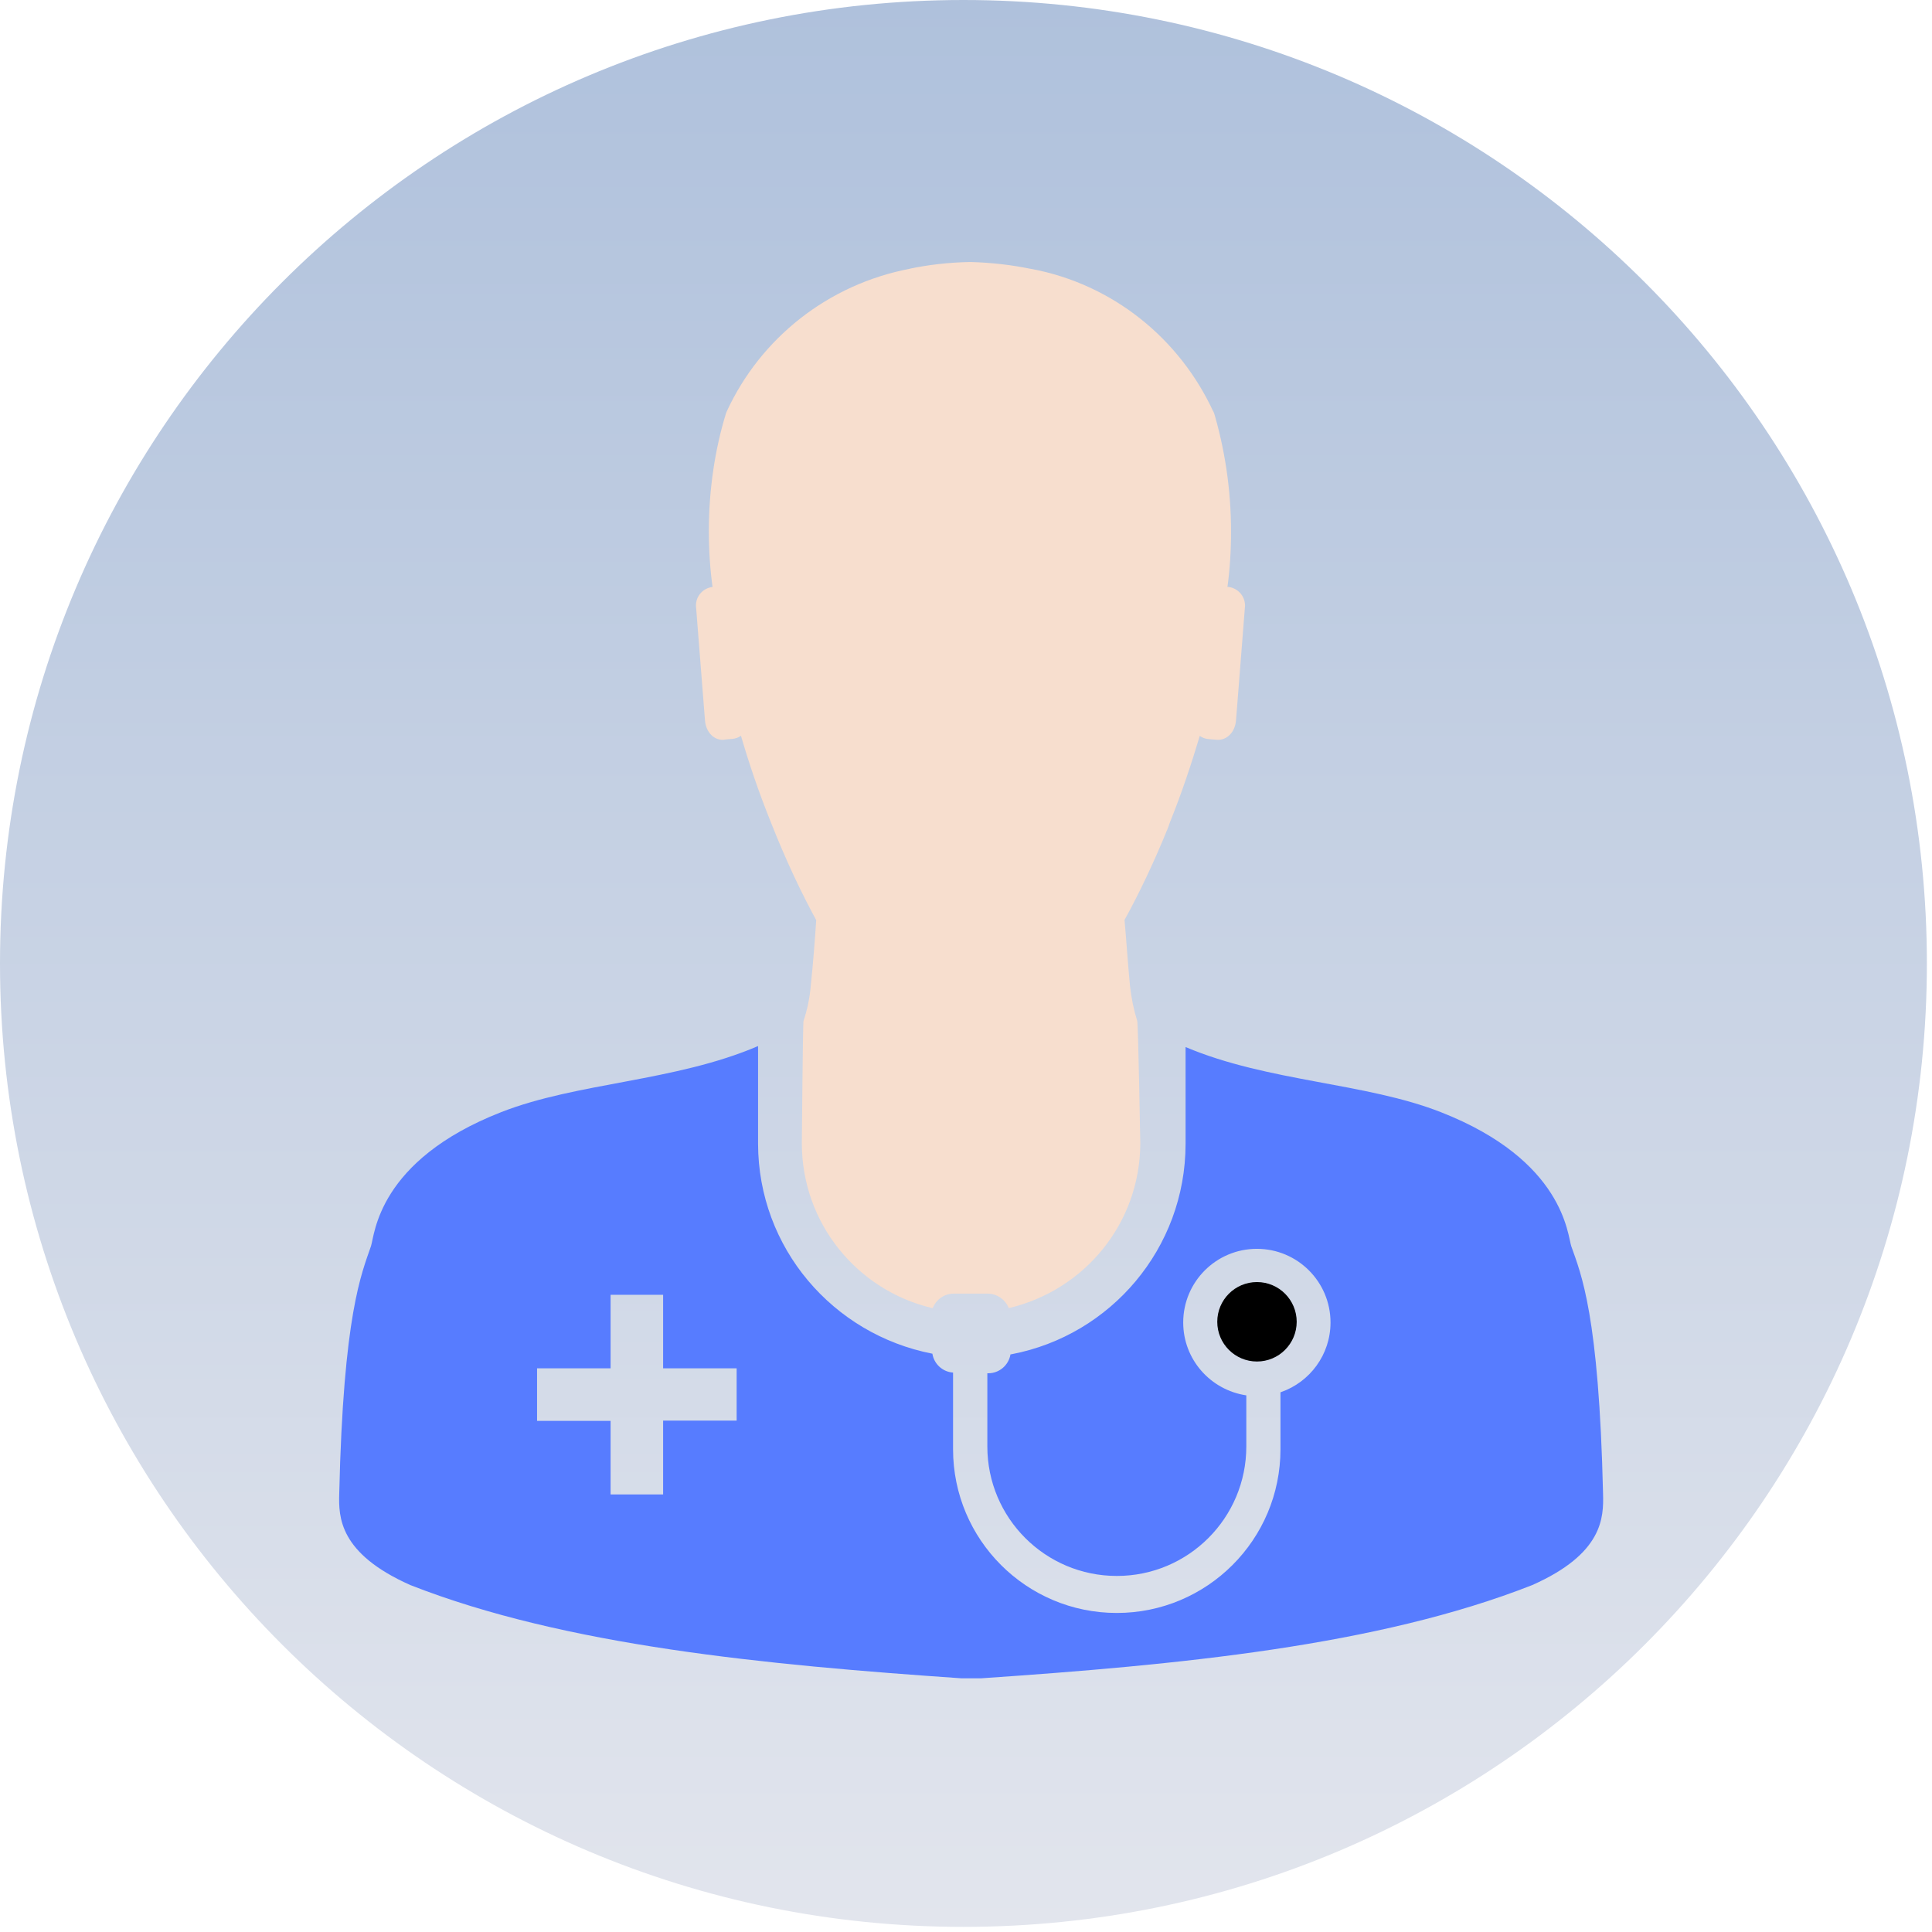
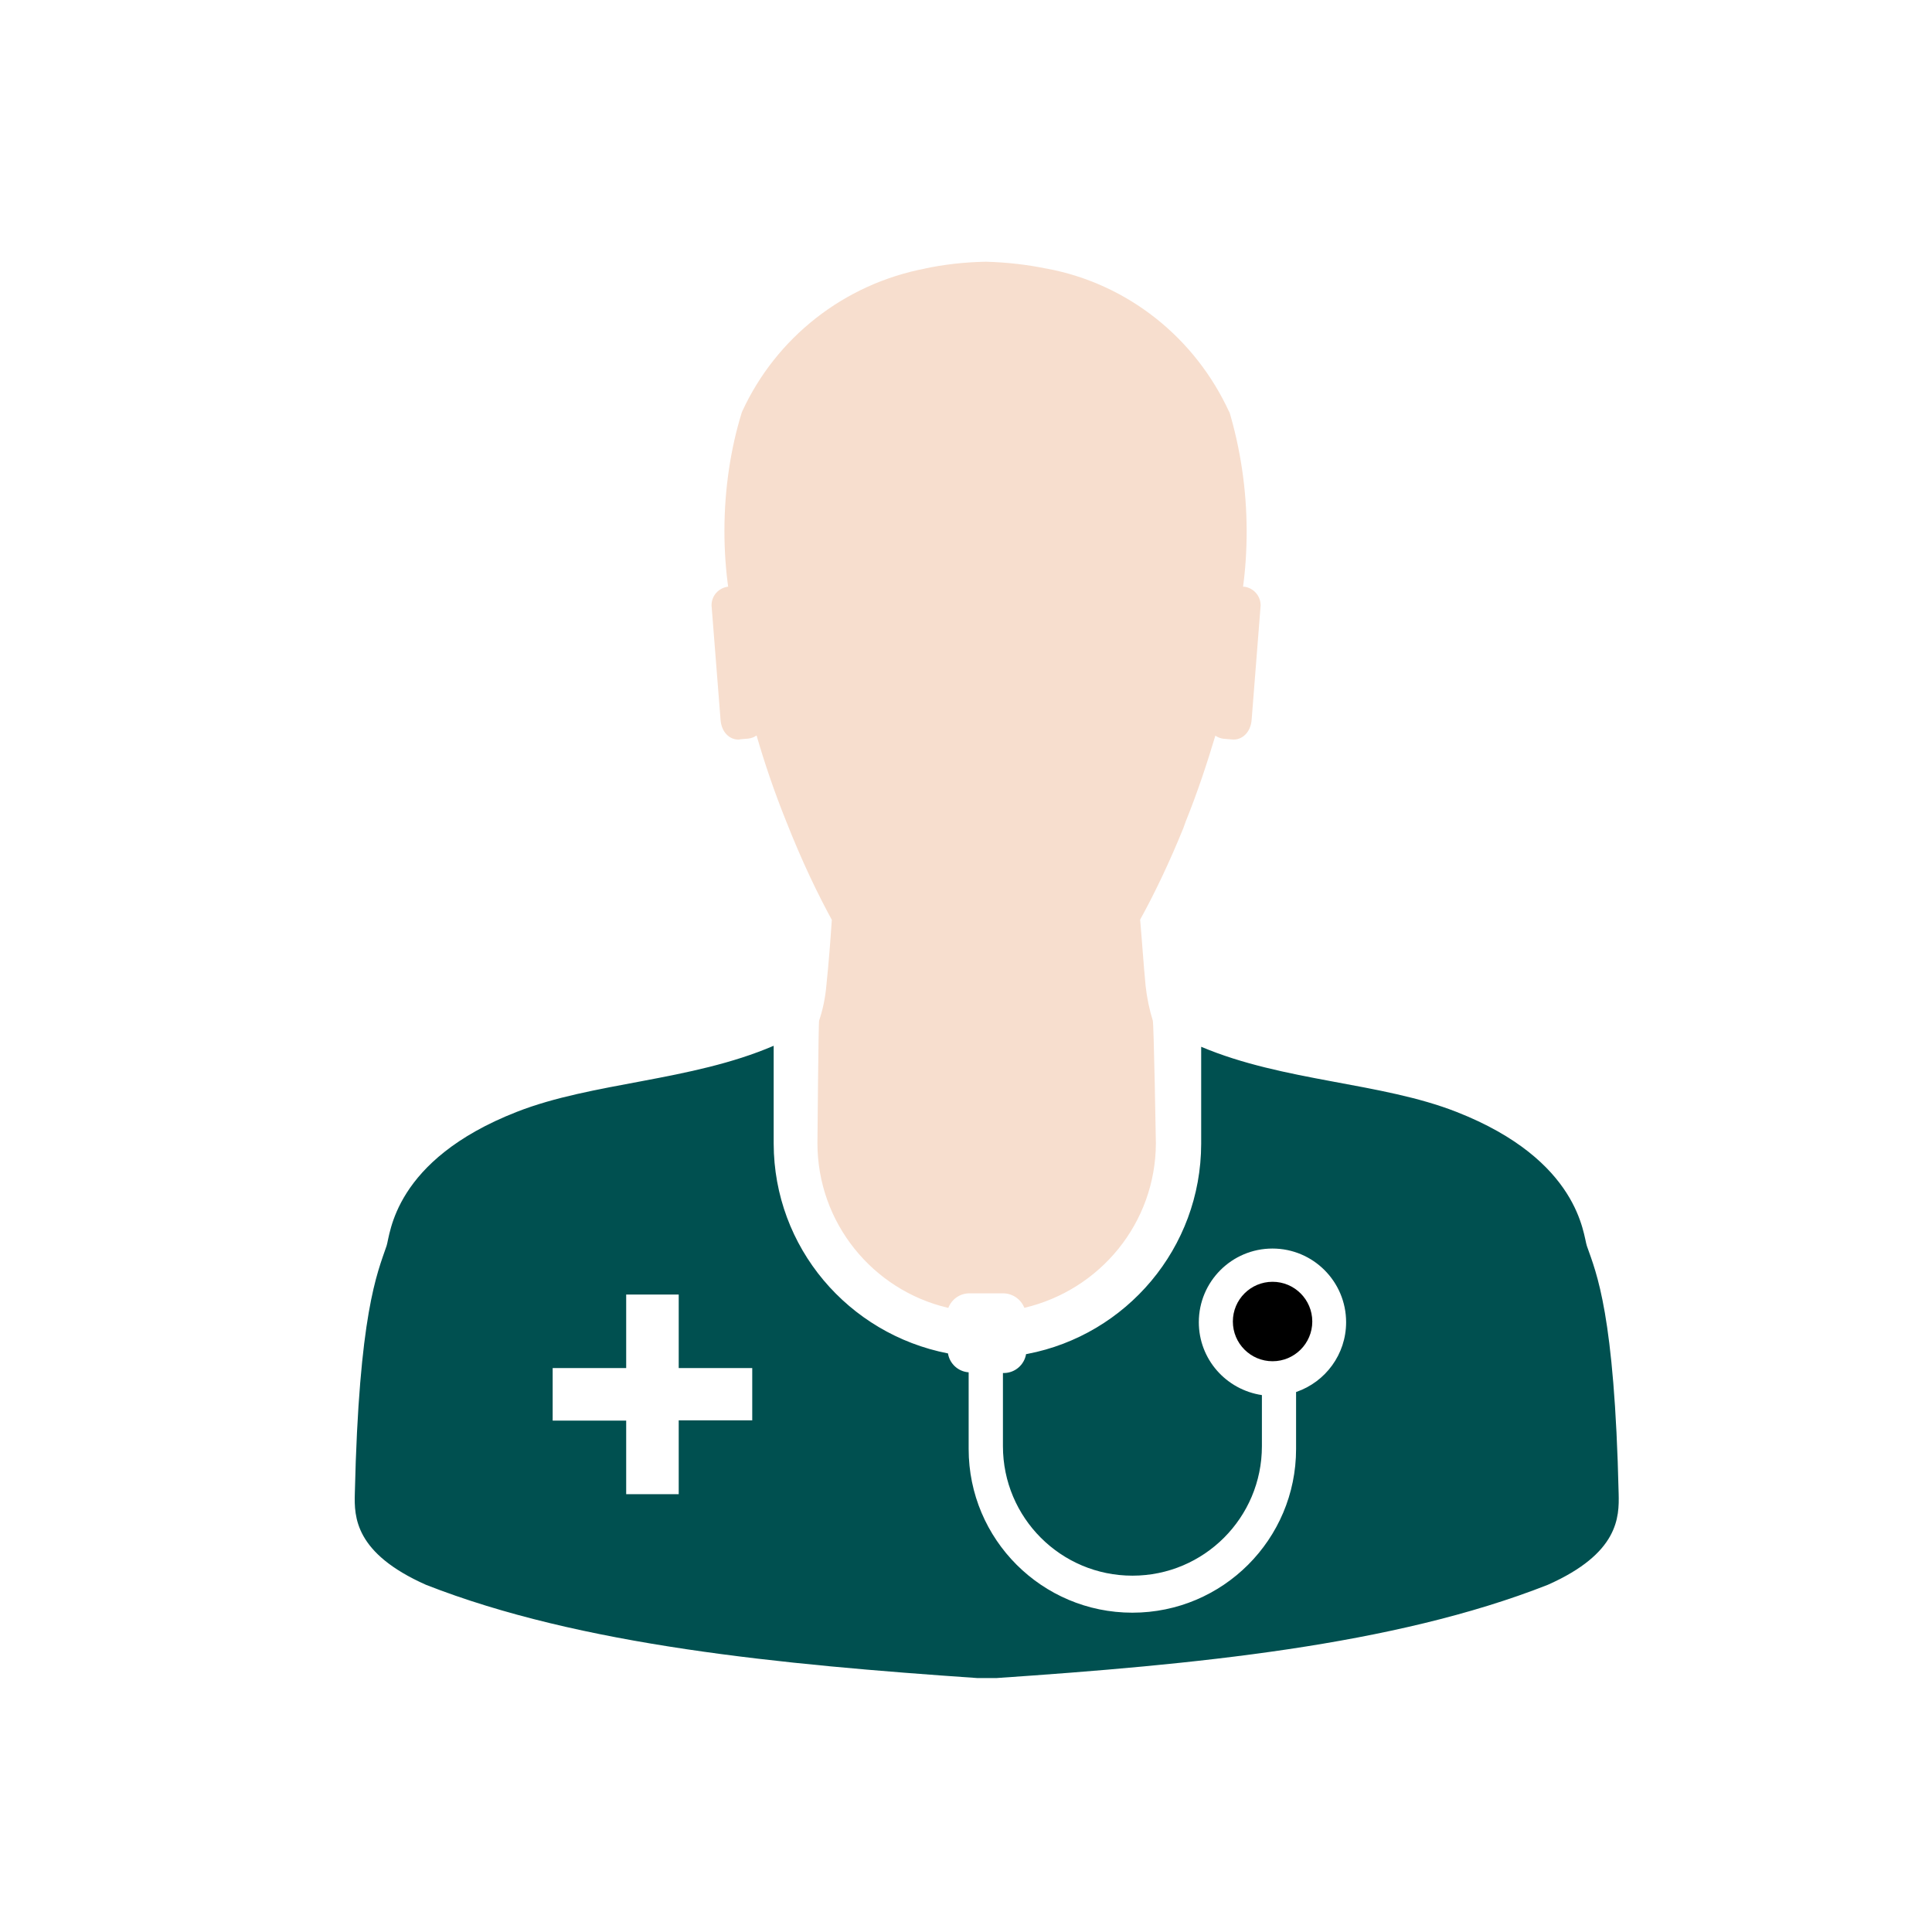
- <svg xmlns="http://www.w3.org/2000/svg" width="126" height="126" viewBox="0 0 126 126" fill="none">
-   <circle cx="62.833" cy="62.833" r="62.833" fill="url(#paint0_linear_4741_2362)" />
-   <path d="M47.248 48.233L47.786 48.187C47.99 48.163 48.175 48.09 48.329 47.983L48.325 47.986C48.841 49.765 49.472 51.635 50.261 53.594C51.274 56.157 52.27 58.263 53.387 60.295L53.233 59.987C53.14 61.388 53.029 62.828 52.882 64.221C52.813 65.079 52.644 65.88 52.386 66.634L52.405 66.565C52.359 66.584 52.294 74.57 52.294 74.57C52.297 79.778 55.904 84.138 60.753 85.297L60.83 85.312C61.05 84.754 61.581 84.366 62.204 84.366H64.413C65.033 84.373 65.564 84.758 65.784 85.301L65.787 85.312C70.726 84.15 74.347 79.789 74.367 74.578C74.367 74.578 74.232 66.623 74.163 66.569C73.951 65.895 73.782 65.102 73.693 64.286L73.689 64.228C73.555 62.828 73.466 61.423 73.339 59.995C74.29 58.278 75.287 56.177 76.164 54.01L76.31 53.602C77.099 51.643 77.711 49.776 78.246 47.994C78.396 48.102 78.581 48.175 78.781 48.198H78.785L79.328 48.244C79.982 48.313 80.559 47.775 80.613 46.94L81.198 39.507C81.198 39.504 81.198 39.5 81.198 39.5C81.198 38.872 80.729 38.357 80.124 38.28H80.117H80.051C80.201 37.198 80.286 35.951 80.286 34.685C80.286 31.921 79.878 29.25 79.12 26.737L79.17 26.933C76.949 22.061 72.546 18.523 67.242 17.534L67.142 17.519C66.003 17.284 64.675 17.126 63.32 17.088H63.286H63.24C61.858 17.115 60.53 17.269 59.245 17.542L59.383 17.519C53.987 18.535 49.592 22.072 47.398 26.829L47.355 26.933C46.639 29.242 46.228 31.898 46.228 34.646C46.228 35.928 46.316 37.19 46.489 38.422L46.474 38.28C45.862 38.349 45.389 38.861 45.389 39.484V39.511L45.974 46.943C46.028 47.798 46.613 48.313 47.244 48.244L47.248 48.233Z" fill="#F7DECE" />
-   <path d="M104.547 97.422C104.278 85.721 103.108 83.073 102.476 81.28C102.226 80.56 102.022 75.695 93.986 72.539C89.059 70.599 82.701 70.561 77.32 68.286V74.614C77.309 81.418 72.436 87.08 65.989 88.316L65.901 88.331C65.782 89.031 65.181 89.555 64.462 89.562H64.392V94.335C64.392 99 68.172 102.779 72.837 102.779C77.501 102.779 81.281 99 81.281 94.335V91.002C78.941 90.652 77.166 88.658 77.166 86.249C77.166 83.597 79.318 81.445 81.97 81.445C84.622 81.445 86.773 83.597 86.773 86.249C86.773 88.35 85.422 90.136 83.544 90.79L83.509 90.802V94.335V94.516C83.509 100.412 78.729 105.193 72.833 105.193C66.936 105.193 62.156 100.412 62.156 94.516C62.156 94.451 62.156 94.389 62.156 94.323V94.331V89.516C61.471 89.47 60.917 88.954 60.809 88.292V88.285C54.304 87.018 49.455 81.376 49.439 74.598V68.221C44.036 70.542 37.639 70.588 32.685 72.531C24.626 75.684 24.441 80.537 24.195 81.268C23.579 83.07 22.394 85.706 22.124 97.414C22.078 98.954 22.124 101.313 26.766 103.376C36.873 107.34 49.894 108.572 62.73 109.457H63.961C76.824 108.58 89.825 107.352 99.925 103.376C104.547 101.325 104.589 98.977 104.547 97.422ZM48.042 92.649H43.247V97.464H39.821V92.665H35.026V89.239H39.821V84.444H43.247V89.239H48.042V92.649Z" fill="#577CFF" />
-   <path d="M84.567 86.207C84.567 84.776 83.409 83.613 81.977 83.613C80.545 83.613 79.387 84.772 79.387 86.204C79.387 87.635 80.545 88.794 81.977 88.794C83.405 88.794 84.563 87.635 84.567 86.207Z" fill="black" />
+ <svg xmlns="http://www.w3.org/2000/svg" xmlns:ns1="https://boxy-svg.com" width="126" height="126" viewBox="0 0 126 126" fill="none">
  <defs>
-     <linearGradient id="paint0_linear_4741_2362" x1="62.833" y1="0" x2="62.833" y2="125.665" gradientUnits="userSpaceOnUse">
-       <stop stop-color="#AFC1DC" />
-       <stop offset="1" stop-color="#E2E5ED" />
+     <ns1:export>
+       <ns1:file format="svg" />
+       <ns1:file format="svg" href="#object-0" path="Untitled 2.svg" />
+     </ns1:export>
+     <ns1:export>
+       <ns1:file format="svg" excluded="true" />
+     </ns1:export>
+     <linearGradient gradientUnits="userSpaceOnUse" x1="63.85" y1="-0.018" x2="63.85" y2="125.648" id="gradient-0">
+       <stop offset="0" style="stop-color: rgb(209, 240, 240)" />
+       <stop offset="1" style="stop-color: rgb(43.181% 54.374% 54.424%)" />
    </linearGradient>
  </defs>
+   <circle cx="63.85" cy="62.815" r="62.833" style="stroke-width: 1; transform-box: fill-box; transform-origin: 50% 50%; fill: url(&quot;#gradient-0&quot;);" transform="matrix(-0.999999, 0.001159, -0.001159, -0.999999, -0.999957, 0.000026)" id="object-0" />
+   <path d="M 48.265 48.215 L 48.804 48.169 C 49.008 48.145 49.192 48.072 49.346 47.965 L 49.342 47.968 C 49.858 49.747 50.489 51.617 51.278 53.576 C 52.291 56.14 53.288 58.245 54.404 60.277 L 54.25 59.969 C 54.157 61.37 54.046 62.81 53.9 64.203 C 53.83 65.061 53.661 65.862 53.403 66.616 L 53.422 66.547 C 53.376 66.566 53.311 74.552 53.311 74.552 C 53.314 79.76 56.921 84.121 61.77 85.279 L 61.847 85.294 C 62.067 84.736 62.598 84.348 63.221 84.348 L 65.431 84.348 C 66.05 84.355 66.581 84.74 66.801 85.283 L 66.805 85.294 C 71.743 84.132 75.364 79.771 75.384 74.56 C 75.384 74.56 75.249 66.605 75.18 66.551 C 74.968 65.877 74.799 65.084 74.71 64.268 L 74.706 64.211 C 74.572 62.81 74.483 61.405 74.356 59.977 C 75.307 58.26 76.304 56.159 77.181 53.992 L 77.327 53.584 C 78.116 51.625 78.728 49.758 79.263 47.976 C 79.413 48.084 79.598 48.157 79.798 48.18 L 79.802 48.18 L 80.345 48.226 C 80.999 48.296 81.577 47.757 81.63 46.922 L 82.215 39.489 C 82.215 39.486 82.215 39.482 82.215 39.482 C 82.215 38.854 81.746 38.339 81.142 38.262 L 81.134 38.262 L 81.068 38.262 C 81.219 37.18 81.303 35.933 81.303 34.667 C 81.303 31.903 80.895 29.232 80.137 26.719 L 80.187 26.915 C 77.966 22.043 73.563 18.506 68.26 17.516 L 68.159 17.501 C 67.02 17.266 65.692 17.108 64.338 17.07 L 64.303 17.07 L 64.257 17.07 C 62.875 17.097 61.547 17.251 60.262 17.524 L 60.4 17.501 C 55.004 18.517 50.609 22.054 48.415 26.811 L 48.373 26.915 C 47.657 29.225 47.245 31.88 47.245 34.628 C 47.245 35.91 47.333 37.172 47.507 38.404 L 47.491 38.262 C 46.879 38.331 46.406 38.843 46.406 39.466 L 46.406 39.493 L 46.991 46.925 C 47.045 47.78 47.63 48.296 48.261 48.226 L 48.265 48.215 Z" fill="#F7DECE" style="stroke-width: 1;" />
+   <path d="M 105.564 97.404 C 105.295 85.703 104.125 83.055 103.493 81.262 C 103.243 80.542 103.039 75.677 95.003 72.521 C 90.077 70.581 83.718 70.543 78.338 68.268 L 78.338 74.596 C 78.326 81.4 73.453 87.062 67.007 88.298 L 66.918 88.313 C 66.799 89.013 66.198 89.537 65.479 89.545 L 65.409 89.545 L 65.409 94.317 C 65.409 98.982 69.189 102.761 73.854 102.761 C 78.518 102.761 82.298 98.982 82.298 94.317 L 82.298 90.984 C 79.958 90.634 78.184 88.64 78.184 86.231 C 78.184 83.579 80.335 81.427 82.987 81.427 C 85.639 81.427 87.79 83.579 87.79 86.231 C 87.79 88.332 86.439 90.118 84.561 90.772 L 84.527 90.784 L 84.527 94.317 L 84.527 94.498 C 84.527 100.394 79.746 105.175 73.85 105.175 C 67.953 105.175 63.173 100.394 63.173 94.498 C 63.173 94.433 63.173 94.371 63.173 94.306 L 63.173 94.313 L 63.173 89.498 C 62.488 89.452 61.934 88.936 61.826 88.274 L 61.826 88.267 C 55.322 87 50.472 81.358 50.457 74.58 L 50.457 68.203 C 45.053 70.524 38.656 70.57 33.703 72.513 C 25.643 75.666 25.458 80.519 25.212 81.25 C 24.596 83.052 23.411 85.688 23.141 97.396 C 23.095 98.936 23.141 101.295 27.783 103.358 C 37.89 107.322 50.911 108.554 63.747 109.439 L 64.978 109.439 C 77.841 108.562 90.842 107.334 100.942 103.358 C 105.564 101.307 105.606 98.959 105.564 97.404 Z M 49.059 92.631 L 44.264 92.631 L 44.264 97.446 L 40.838 97.446 L 40.838 92.647 L 36.043 92.647 L 36.043 89.221 L 40.838 89.221 L 40.838 84.426 L 44.264 84.426 L 44.264 89.221 L 49.059 89.221 L 49.059 92.631 Z" style="stroke-width: 1; fill: rgb(0, 80, 80);" />
+   <path d="M 85.584 86.189 C 85.584 84.758 84.426 83.595 82.994 83.595 C 81.562 83.595 80.404 84.754 80.404 86.186 C 80.404 87.617 81.562 88.776 82.994 88.776 C 84.422 88.776 85.581 87.617 85.584 86.189 Z" fill="black" style="stroke-width: 1;" />
</svg>
